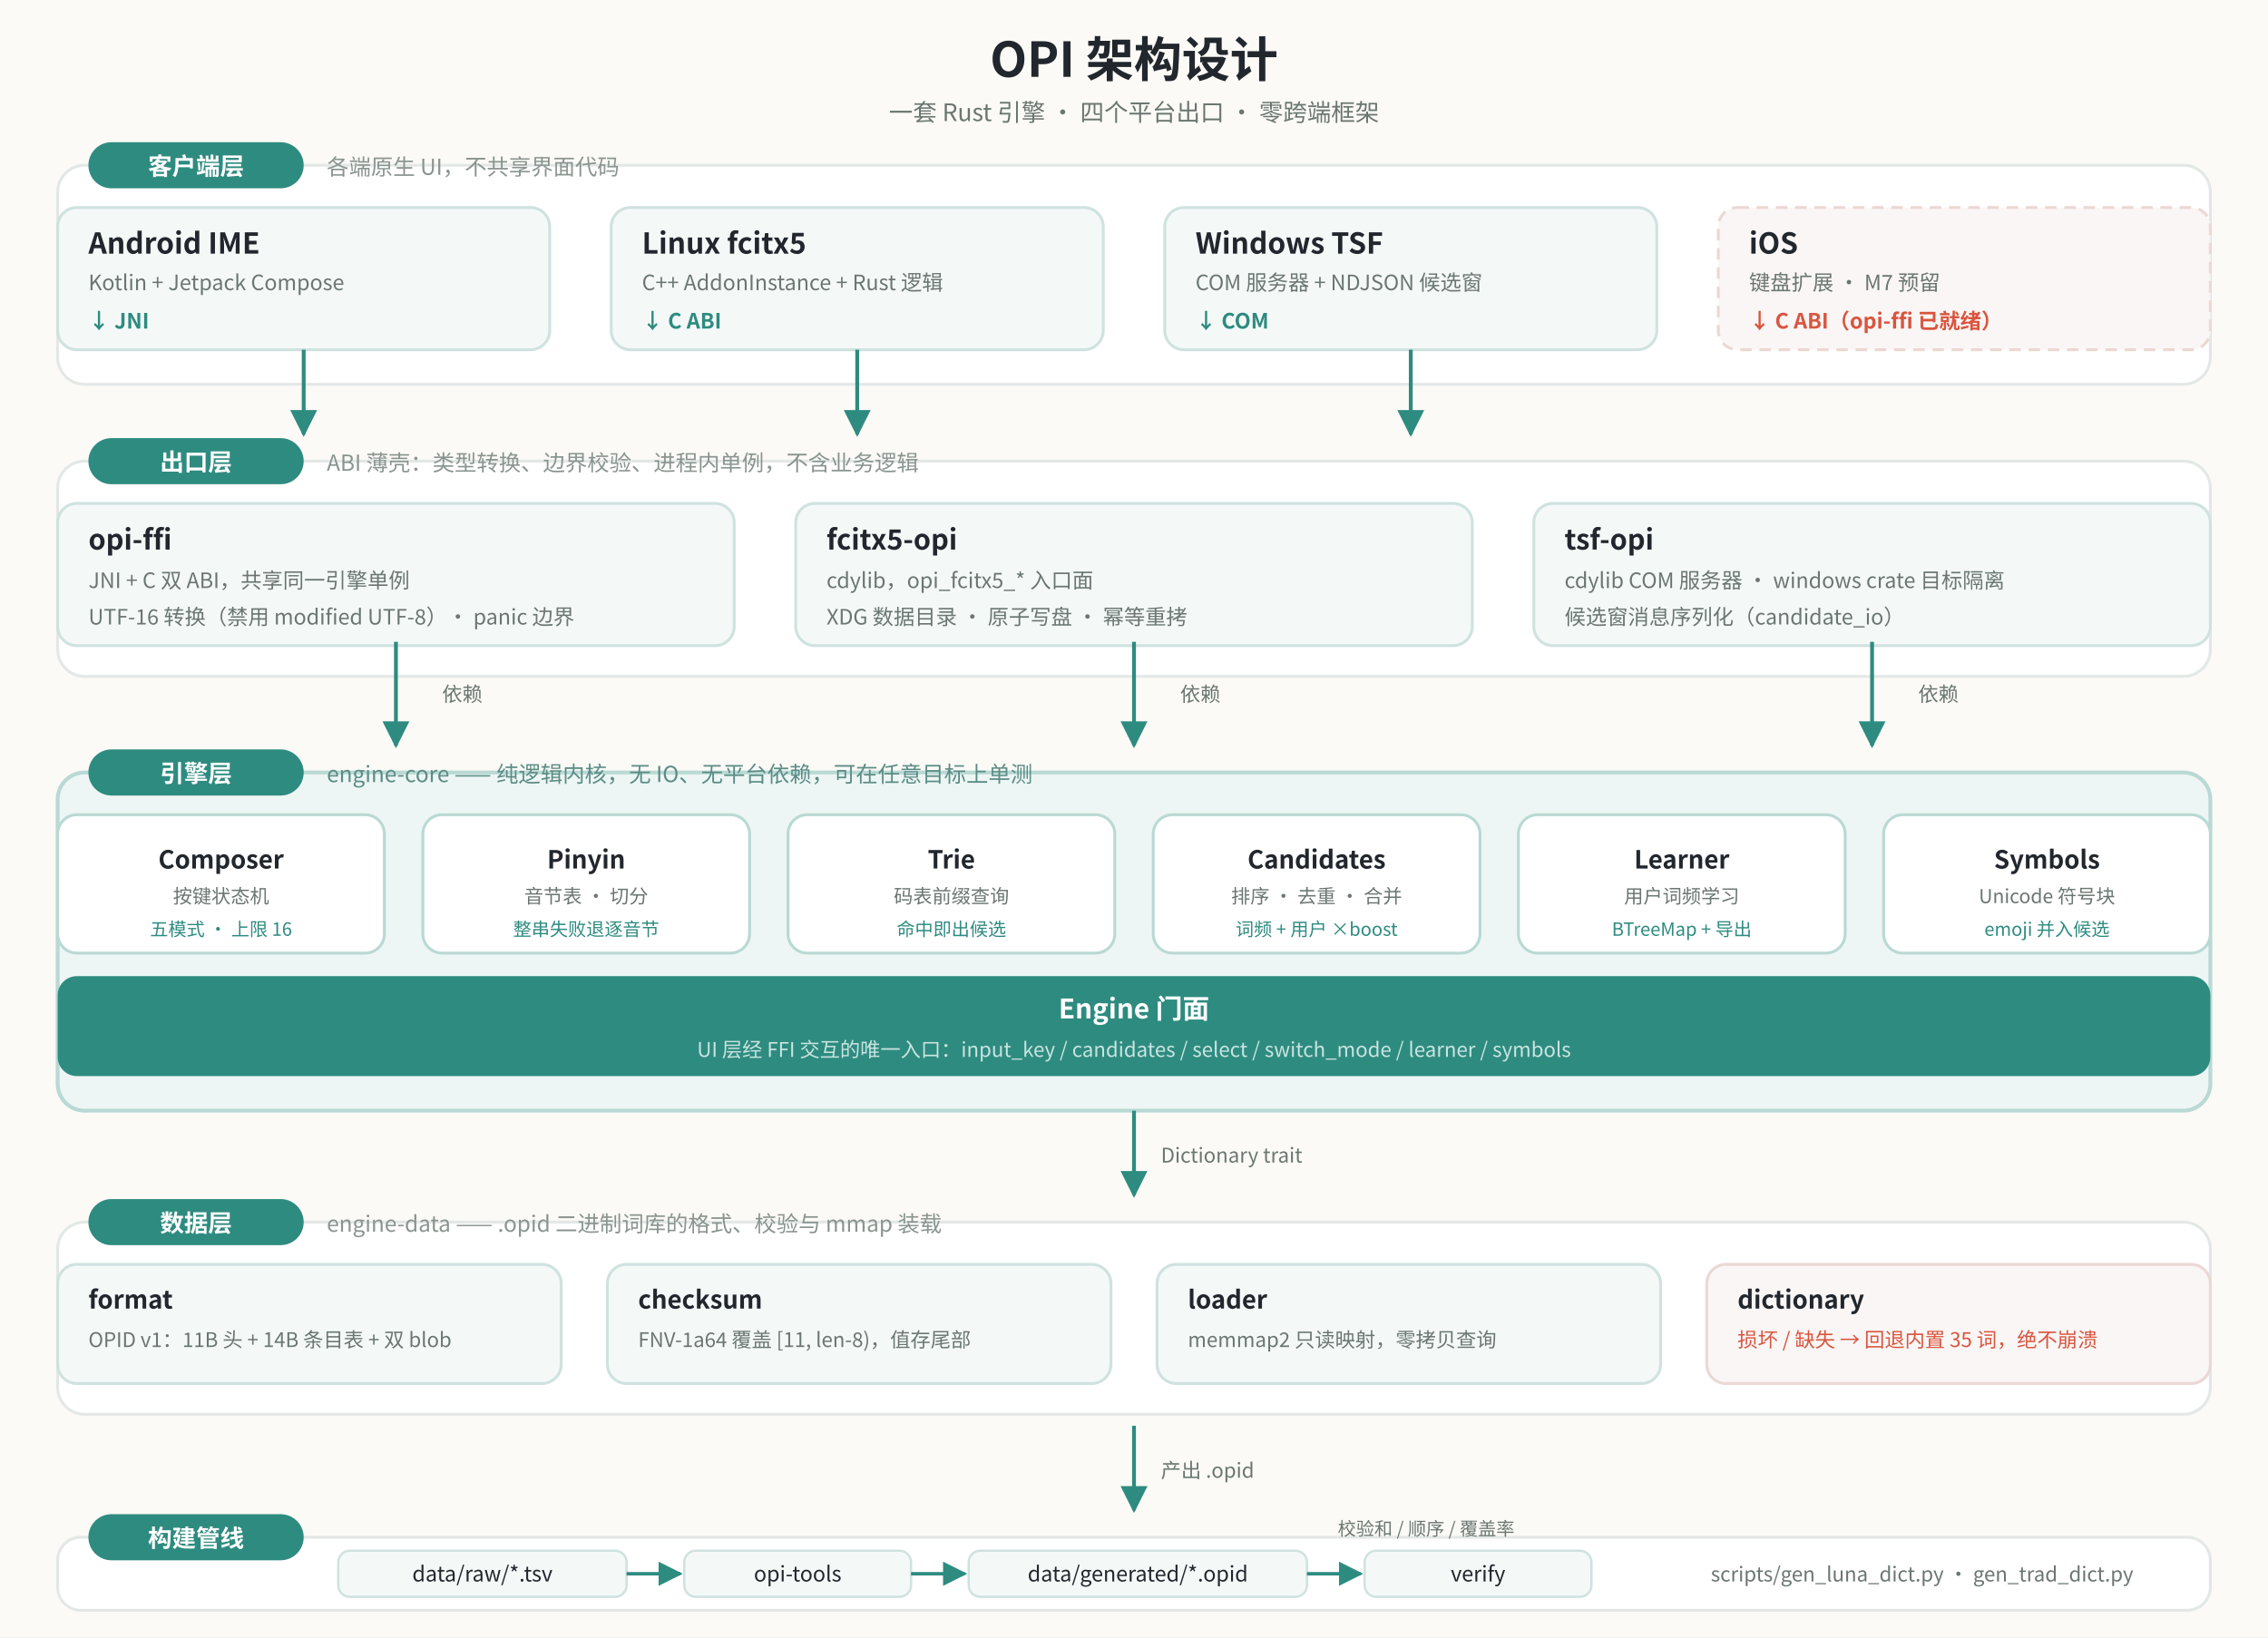
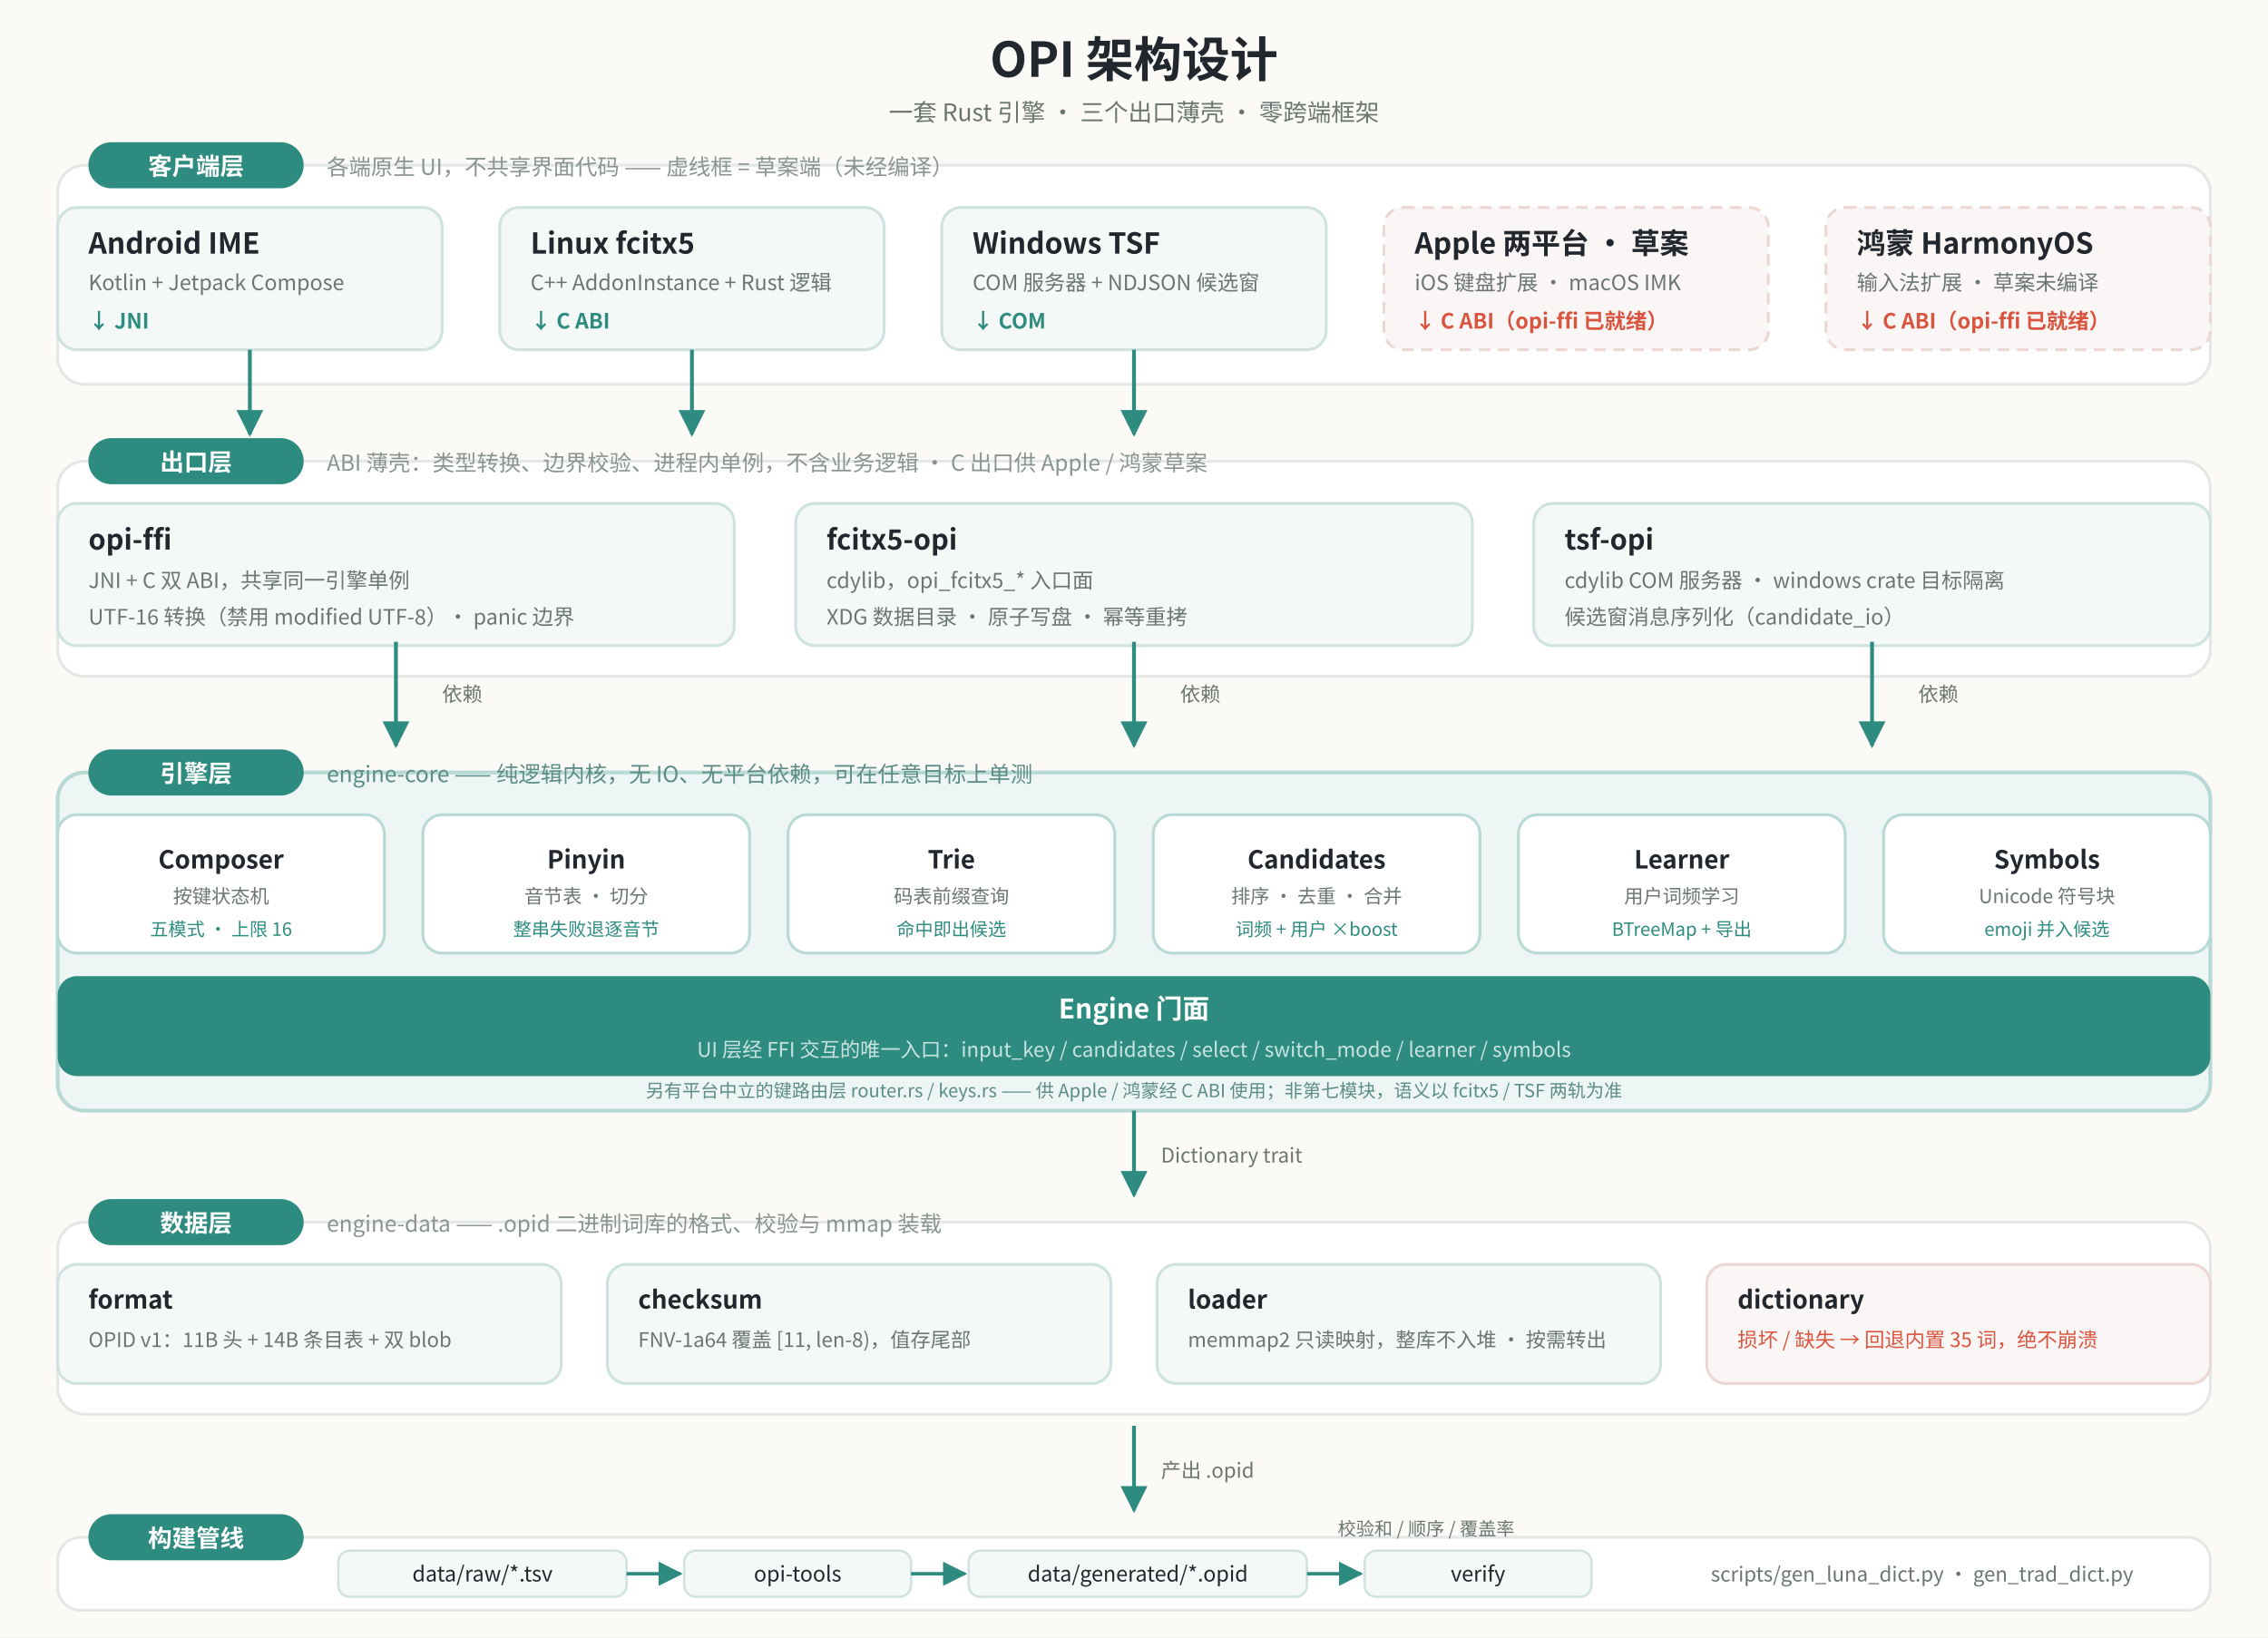
<svg xmlns="http://www.w3.org/2000/svg" viewBox="0 0 1180 852" width="1180" height="852" role="img" aria-labelledby="archTitle archDesc">
  <defs>
    <marker id="arw" viewBox="0 0 10 10" refX="9" refY="5" markerWidth="7" markerHeight="7" orient="auto-start-reverse">
      <path d="M0 0 L10 5 L0 10 z" fill="#2E8B80" />
    </marker>
    <marker id="arwA" viewBox="0 0 10 10" refX="9" refY="5" markerWidth="7" markerHeight="7" orient="auto-start-reverse">
      <path d="M0 0 L10 5 L0 10 z" fill="#D9553F" />
    </marker>
  </defs>
  <rect width="1180" height="852" fill="#FBFAF6" />
  <g font-family="'Noto Sans CJK SC','Source Han Sans SC','PingFang SC','Microsoft YaHei',-apple-system,'Segoe UI',sans-serif">
    <text x="590" y="40" text-anchor="middle" font-size="25" font-weight="700" fill="#22272E">OPI 架构设计</text>
-     <text x="590" y="63" text-anchor="middle" font-size="12.5" fill="#6B7671">一套 Rust 引擎 · 四个平台出口 · 零跨端框架</text>
+     <text x="590" y="63" text-anchor="middle" font-size="12.5" fill="#6B7671">一套 Rust 引擎 · 三个出口薄壳 · 零跨端框架</text>
    <rect x="30" y="86" width="1120" height="114" rx="14" fill="#FFFFFF" stroke="#E3E8E6" stroke-width="1.5" />
    <rect x="46" y="74" width="112" height="24" rx="12" fill="#2E8B80" />
    <text x="102" y="91" text-anchor="middle" font-size="12.5" font-weight="700" fill="#FFFFFF">客户端层</text>
-     <text x="170" y="91" font-size="11.5" fill="#8A948F">各端原生 UI，不共享界面代码</text>
+     <text x="170" y="91" font-size="11.5" fill="#8A948F">各端原生 UI，不共享界面代码 —— 虚线框 = 草案端（未经编译）</text>
    <g>
-       <rect x="30" y="108" width="256" height="74" rx="10" fill="#F4F9F8" stroke="#CFE2DF" stroke-width="1.5" />
+       <rect x="30" y="108" width="200" height="74" rx="10" fill="#F4F9F8" stroke="#CFE2DF" stroke-width="1.5" />
      <text x="46" y="132" font-size="15" font-weight="700" fill="#22272E">Android IME</text>
      <text x="46" y="151" font-size="11" fill="#6B7671">Kotlin + Jetpack Compose</text>
      <text x="46" y="171" font-size="11" font-weight="700" fill="#2E8B80">↓ JNI</text>
    </g>
    <g>
-       <rect x="318" y="108" width="256" height="74" rx="10" fill="#F4F9F8" stroke="#CFE2DF" stroke-width="1.5" />
-       <text x="334" y="132" font-size="15" font-weight="700" fill="#22272E">Linux fcitx5</text>
-       <text x="334" y="151" font-size="11" fill="#6B7671">C++ AddonInstance + Rust 逻辑</text>
-       <text x="334" y="171" font-size="11" font-weight="700" fill="#2E8B80">↓ C ABI</text>
+       <rect x="260" y="108" width="200" height="74" rx="10" fill="#F4F9F8" stroke="#CFE2DF" stroke-width="1.5" />
+       <text x="276" y="132" font-size="15" font-weight="700" fill="#22272E">Linux fcitx5</text>
+       <text x="276" y="151" font-size="11" fill="#6B7671">C++ AddonInstance + Rust 逻辑</text>
+       <text x="276" y="171" font-size="11" font-weight="700" fill="#2E8B80">↓ C ABI</text>
    </g>
    <g>
-       <rect x="606" y="108" width="256" height="74" rx="10" fill="#F4F9F8" stroke="#CFE2DF" stroke-width="1.5" />
-       <text x="622" y="132" font-size="15" font-weight="700" fill="#22272E">Windows TSF</text>
-       <text x="622" y="151" font-size="11" fill="#6B7671">COM 服务器 + NDJSON 候选窗</text>
-       <text x="622" y="171" font-size="11" font-weight="700" fill="#2E8B80">↓ COM</text>
+       <rect x="490" y="108" width="200" height="74" rx="10" fill="#F4F9F8" stroke="#CFE2DF" stroke-width="1.5" />
+       <text x="506" y="132" font-size="15" font-weight="700" fill="#22272E">Windows TSF</text>
+       <text x="506" y="151" font-size="11" fill="#6B7671">COM 服务器 + NDJSON 候选窗</text>
+       <text x="506" y="171" font-size="11" font-weight="700" fill="#2E8B80">↓ COM</text>
    </g>
    <g>
-       <rect x="894" y="108" width="256" height="74" rx="10" fill="#FAF6F5" stroke="#EBD8D4" stroke-width="1.5" stroke-dasharray="6 4" />
-       <text x="910" y="132" font-size="15" font-weight="700" fill="#22272E">iOS</text>
-       <text x="910" y="151" font-size="11" fill="#6B7671">键盘扩展 · M7 预留</text>
-       <text x="910" y="171" font-size="11" font-weight="700" fill="#D9553F">↓ C ABI（opi-ffi 已就绪）</text>
+       <rect x="720" y="108" width="200" height="74" rx="10" fill="#FAF6F5" stroke="#EBD8D4" stroke-width="1.5" stroke-dasharray="6 4" />
+       <text x="736" y="132" font-size="15" font-weight="700" fill="#22272E">Apple 两平台 · 草案</text>
+       <text x="736" y="151" font-size="11" fill="#6B7671">iOS 键盘扩展 · macOS IMK</text>
+       <text x="736" y="171" font-size="11" font-weight="700" fill="#D9553F">↓ C ABI（opi-ffi 已就绪）</text>
+     </g>
+     <g>
+       <rect x="950" y="108" width="200" height="74" rx="10" fill="#FAF6F5" stroke="#EBD8D4" stroke-width="1.5" stroke-dasharray="6 4" />
+       <text x="966" y="132" font-size="15" font-weight="700" fill="#22272E">鸿蒙 HarmonyOS</text>
+       <text x="966" y="151" font-size="11" fill="#6B7671">输入法扩展 · 草案未编译</text>
+       <text x="966" y="171" font-size="11" font-weight="700" fill="#D9553F">↓ C ABI（opi-ffi 已就绪）</text>
    </g>
    <g stroke="#2E8B80" stroke-width="2" marker-end="url(#arw)">
-       <path d="M158 182 L158 226" />
-       <path d="M446 182 L446 226" />
-       <path d="M734 182 L734 226" />
+       <path d="M130 182 L130 226" />
+       <path d="M360 182 L360 226" />
+       <path d="M590 182 L590 226" />
    </g>
    <rect x="30" y="240" width="1120" height="112" rx="14" fill="#FFFFFF" stroke="#E3E8E6" stroke-width="1.5" />
    <rect x="46" y="228" width="112" height="24" rx="12" fill="#2E8B80" />
    <text x="102" y="245" text-anchor="middle" font-size="12.5" font-weight="700" fill="#FFFFFF">出口层</text>
-     <text x="170" y="245" font-size="11.5" fill="#8A948F">ABI 薄壳：类型转换、边界校验、进程内单例，不含业务逻辑</text>
+     <text x="170" y="245" font-size="11.5" fill="#8A948F">ABI 薄壳：类型转换、边界校验、进程内单例，不含业务逻辑 · C 出口供 Apple / 鸿蒙草案</text>
    <g>
      <rect x="30" y="262" width="352" height="74" rx="10" fill="#F4F9F8" stroke="#CFE2DF" stroke-width="1.5" />
      <text x="46" y="286" font-size="14.5" font-weight="700" fill="#22272E">opi-ffi</text>
      <text x="46" y="306" font-size="11" fill="#6B7671">JNI + C 双 ABI，共享同一引擎单例</text>
      <text x="46" y="325" font-size="11" fill="#6B7671">UTF-16 转换（禁用 modified UTF-8）· panic 边界</text>
    </g>
    <g>
      <rect x="414" y="262" width="352" height="74" rx="10" fill="#F4F9F8" stroke="#CFE2DF" stroke-width="1.5" />
      <text x="430" y="286" font-size="14.5" font-weight="700" fill="#22272E">fcitx5-opi</text>
      <text x="430" y="306" font-size="11" fill="#6B7671">cdylib，opi_fcitx5_* 入口面</text>
      <text x="430" y="325" font-size="11" fill="#6B7671">XDG 数据目录 · 原子写盘 · 幂等重拷</text>
    </g>
    <g>
      <rect x="798" y="262" width="352" height="74" rx="10" fill="#F4F9F8" stroke="#CFE2DF" stroke-width="1.5" />
      <text x="814" y="286" font-size="14.5" font-weight="700" fill="#22272E">tsf-opi</text>
      <text x="814" y="306" font-size="11" fill="#6B7671">cdylib COM 服务器 · windows crate 目标隔离</text>
      <text x="814" y="325" font-size="11" fill="#6B7671">候选窗消息序列化（candidate_io）</text>
    </g>
    <g stroke="#2E8B80" stroke-width="2" marker-end="url(#arw)">
      <path d="M206 334 L206 388" />
      <path d="M590 334 L590 388" />
      <path d="M974 334 L974 388" />
    </g>
    <text x="230" y="365" font-size="10.5" fill="#6B7671">依赖</text>
    <text x="614" y="365" font-size="10.5" fill="#6B7671">依赖</text>
    <text x="998" y="365" font-size="10.5" fill="#6B7671">依赖</text>
    <rect x="30" y="402" width="1120" height="176" rx="14" fill="#EDF6F4" stroke="#B9D9D4" stroke-width="2" />
    <rect x="46" y="390" width="112" height="24" rx="12" fill="#2E8B80" />
    <text x="102" y="407" text-anchor="middle" font-size="12.5" font-weight="700" fill="#FFFFFF">引擎层</text>
    <text x="170" y="407" font-size="11.5" fill="#5B8C85">engine-core —— 纯逻辑内核，无 IO、无平台依赖，可在任意目标上单测</text>
    <g fill="#FFFFFF" stroke="#B9D9D4" stroke-width="1.5">
      <rect x="30" y="424" width="170" height="72" rx="10" />
      <rect x="220" y="424" width="170" height="72" rx="10" />
      <rect x="410" y="424" width="170" height="72" rx="10" />
      <rect x="600" y="424" width="170" height="72" rx="10" />
      <rect x="790" y="424" width="170" height="72" rx="10" />
      <rect x="980" y="424" width="170" height="72" rx="10" />
    </g>
    <g text-anchor="middle" fill="#22272E">
      <text x="115" y="452" font-size="13" font-weight="700">Composer</text>
      <text x="305" y="452" font-size="13" font-weight="700">Pinyin</text>
      <text x="495" y="452" font-size="13" font-weight="700">Trie</text>
      <text x="685" y="452" font-size="13" font-weight="700">Candidates</text>
      <text x="875" y="452" font-size="13" font-weight="700">Learner</text>
      <text x="1065" y="452" font-size="13" font-weight="700">Symbols</text>
    </g>
    <g text-anchor="middle" fill="#6B7671" font-size="10">
      <text x="115" y="470">按键状态机</text>
      <text x="305" y="470">音节表 · 切分</text>
      <text x="495" y="470">码表前缀查询</text>
      <text x="685" y="470">排序 · 去重 · 合并</text>
      <text x="875" y="470">用户词频学习</text>
      <text x="1065" y="470">Unicode 符号块</text>
    </g>
    <g text-anchor="middle" fill="#2E8B80" font-size="9.5">
      <text x="115" y="487">五模式 · 上限 16</text>
      <text x="305" y="487">整串失败退逐音节</text>
      <text x="495" y="487">命中即出候选</text>
      <text x="685" y="487">词频 + 用户 ×boost</text>
      <text x="875" y="487">BTreeMap + 导出</text>
      <text x="1065" y="487">emoji 并入候选</text>
    </g>
    <rect x="30" y="508" width="1120" height="52" rx="10" fill="#2E8B80" />
    <text x="590" y="530" text-anchor="middle" font-size="14" font-weight="700" fill="#FFFFFF">Engine 门面</text>
    <text x="590" y="550" text-anchor="middle" font-size="10.5" fill="#C9E4E0">UI 层经 FFI 交互的唯一入口：input_key / candidates / select / switch_mode / learner / symbols</text>
+     <text x="590" y="571" text-anchor="middle" font-size="9.5" fill="#5B8C85">另有平台中立的键路由层 router.rs / keys.rs —— 供 Apple / 鸿蒙经 C ABI 使用；非第七模块，语义以 fcitx5 / TSF 两轨为准</text>
    <path d="M590 578 L590 622" stroke="#2E8B80" stroke-width="2" marker-end="url(#arw)" />
    <text x="604" y="605" font-size="10.5" fill="#6B7671">Dictionary trait</text>
    <rect x="30" y="636" width="1120" height="100" rx="14" fill="#FFFFFF" stroke="#E3E8E6" stroke-width="1.5" />
    <rect x="46" y="624" width="112" height="24" rx="12" fill="#2E8B80" />
    <text x="102" y="641" text-anchor="middle" font-size="12.5" font-weight="700" fill="#FFFFFF">数据层</text>
    <text x="170" y="641" font-size="11.5" fill="#8A948F">engine-data —— .opid 二进制词库的格式、校验与 mmap 装载</text>
    <g>
      <rect x="30" y="658" width="262" height="62" rx="10" fill="#F4F9F8" stroke="#CFE2DF" stroke-width="1.5" />
      <text x="46" y="681" font-size="13" font-weight="700" fill="#22272E">format</text>
      <text x="46" y="701" font-size="10.5" fill="#6B7671">OPID v1：11B 头 + 14B 条目表 + 双 blob</text>
    </g>
    <g>
      <rect x="316" y="658" width="262" height="62" rx="10" fill="#F4F9F8" stroke="#CFE2DF" stroke-width="1.5" />
      <text x="332" y="681" font-size="13" font-weight="700" fill="#22272E">checksum</text>
      <text x="332" y="701" font-size="10.5" fill="#6B7671">FNV-1a64 覆盖 [11, len-8)，值存尾部</text>
    </g>
    <g>
      <rect x="602" y="658" width="262" height="62" rx="10" fill="#F4F9F8" stroke="#CFE2DF" stroke-width="1.5" />
      <text x="618" y="681" font-size="13" font-weight="700" fill="#22272E">loader</text>
-       <text x="618" y="701" font-size="10.5" fill="#6B7671">memmap2 只读映射，零拷贝查询</text>
+       <text x="618" y="701" font-size="10.5" fill="#6B7671">memmap2 只读映射，整库不入堆 · 按需转出</text>
    </g>
    <g>
      <rect x="888" y="658" width="262" height="62" rx="10" fill="#FAF6F5" stroke="#EBD8D4" stroke-width="1.5" />
      <text x="904" y="681" font-size="13" font-weight="700" fill="#22272E">dictionary</text>
      <text x="904" y="701" font-size="10.5" fill="#D9553F">损坏 / 缺失 → 回退内置 35 词，绝不崩溃</text>
    </g>
    <path d="M590 742 L590 786" stroke="#2E8B80" stroke-width="2" marker-end="url(#arw)" />
    <text x="604" y="769" font-size="10.5" fill="#6B7671">产出 .opid</text>
    <rect x="30" y="800" width="1120" height="38" rx="12" fill="#FFFFFF" stroke="#E3E8E6" stroke-width="1.5" />
    <rect x="46" y="788" width="112" height="24" rx="12" fill="#2E8B80" />
    <text x="102" y="805" text-anchor="middle" font-size="12.5" font-weight="700" fill="#FFFFFF">构建管线</text>
    <g font-size="11" fill="#22272E">
      <rect x="176" y="807" width="150" height="24" rx="6" fill="#F4F9F8" stroke="#CFE2DF" stroke-width="1.2" />
      <text x="251" y="823" text-anchor="middle">data/raw/*.tsv</text>
      <rect x="356" y="807" width="118" height="24" rx="6" fill="#F4F9F8" stroke="#CFE2DF" stroke-width="1.2" />
      <text x="415" y="823" text-anchor="middle">opi-tools</text>
      <rect x="504" y="807" width="176" height="24" rx="6" fill="#F4F9F8" stroke="#CFE2DF" stroke-width="1.2" />
      <text x="592" y="823" text-anchor="middle">data/generated/*.opid</text>
      <rect x="710" y="807" width="118" height="24" rx="6" fill="#F4F9F8" stroke="#CFE2DF" stroke-width="1.2" />
      <text x="769" y="823" text-anchor="middle">verify</text>
    </g>
    <g stroke="#2E8B80" stroke-width="1.8" marker-end="url(#arw)" fill="none">
      <path d="M326 819 L354 819" />
      <path d="M474 819 L502 819" />
      <path d="M680 819 L708 819" />
    </g>
    <text x="742" y="799" text-anchor="middle" font-size="9.5" fill="#6B7671">校验和 / 顺序 / 覆盖率</text>
    <text x="1000" y="823" text-anchor="middle" font-size="10.5" fill="#6B7671">scripts/gen_luna_dict.py · gen_trad_dict.py</text>
  </g>
</svg>
